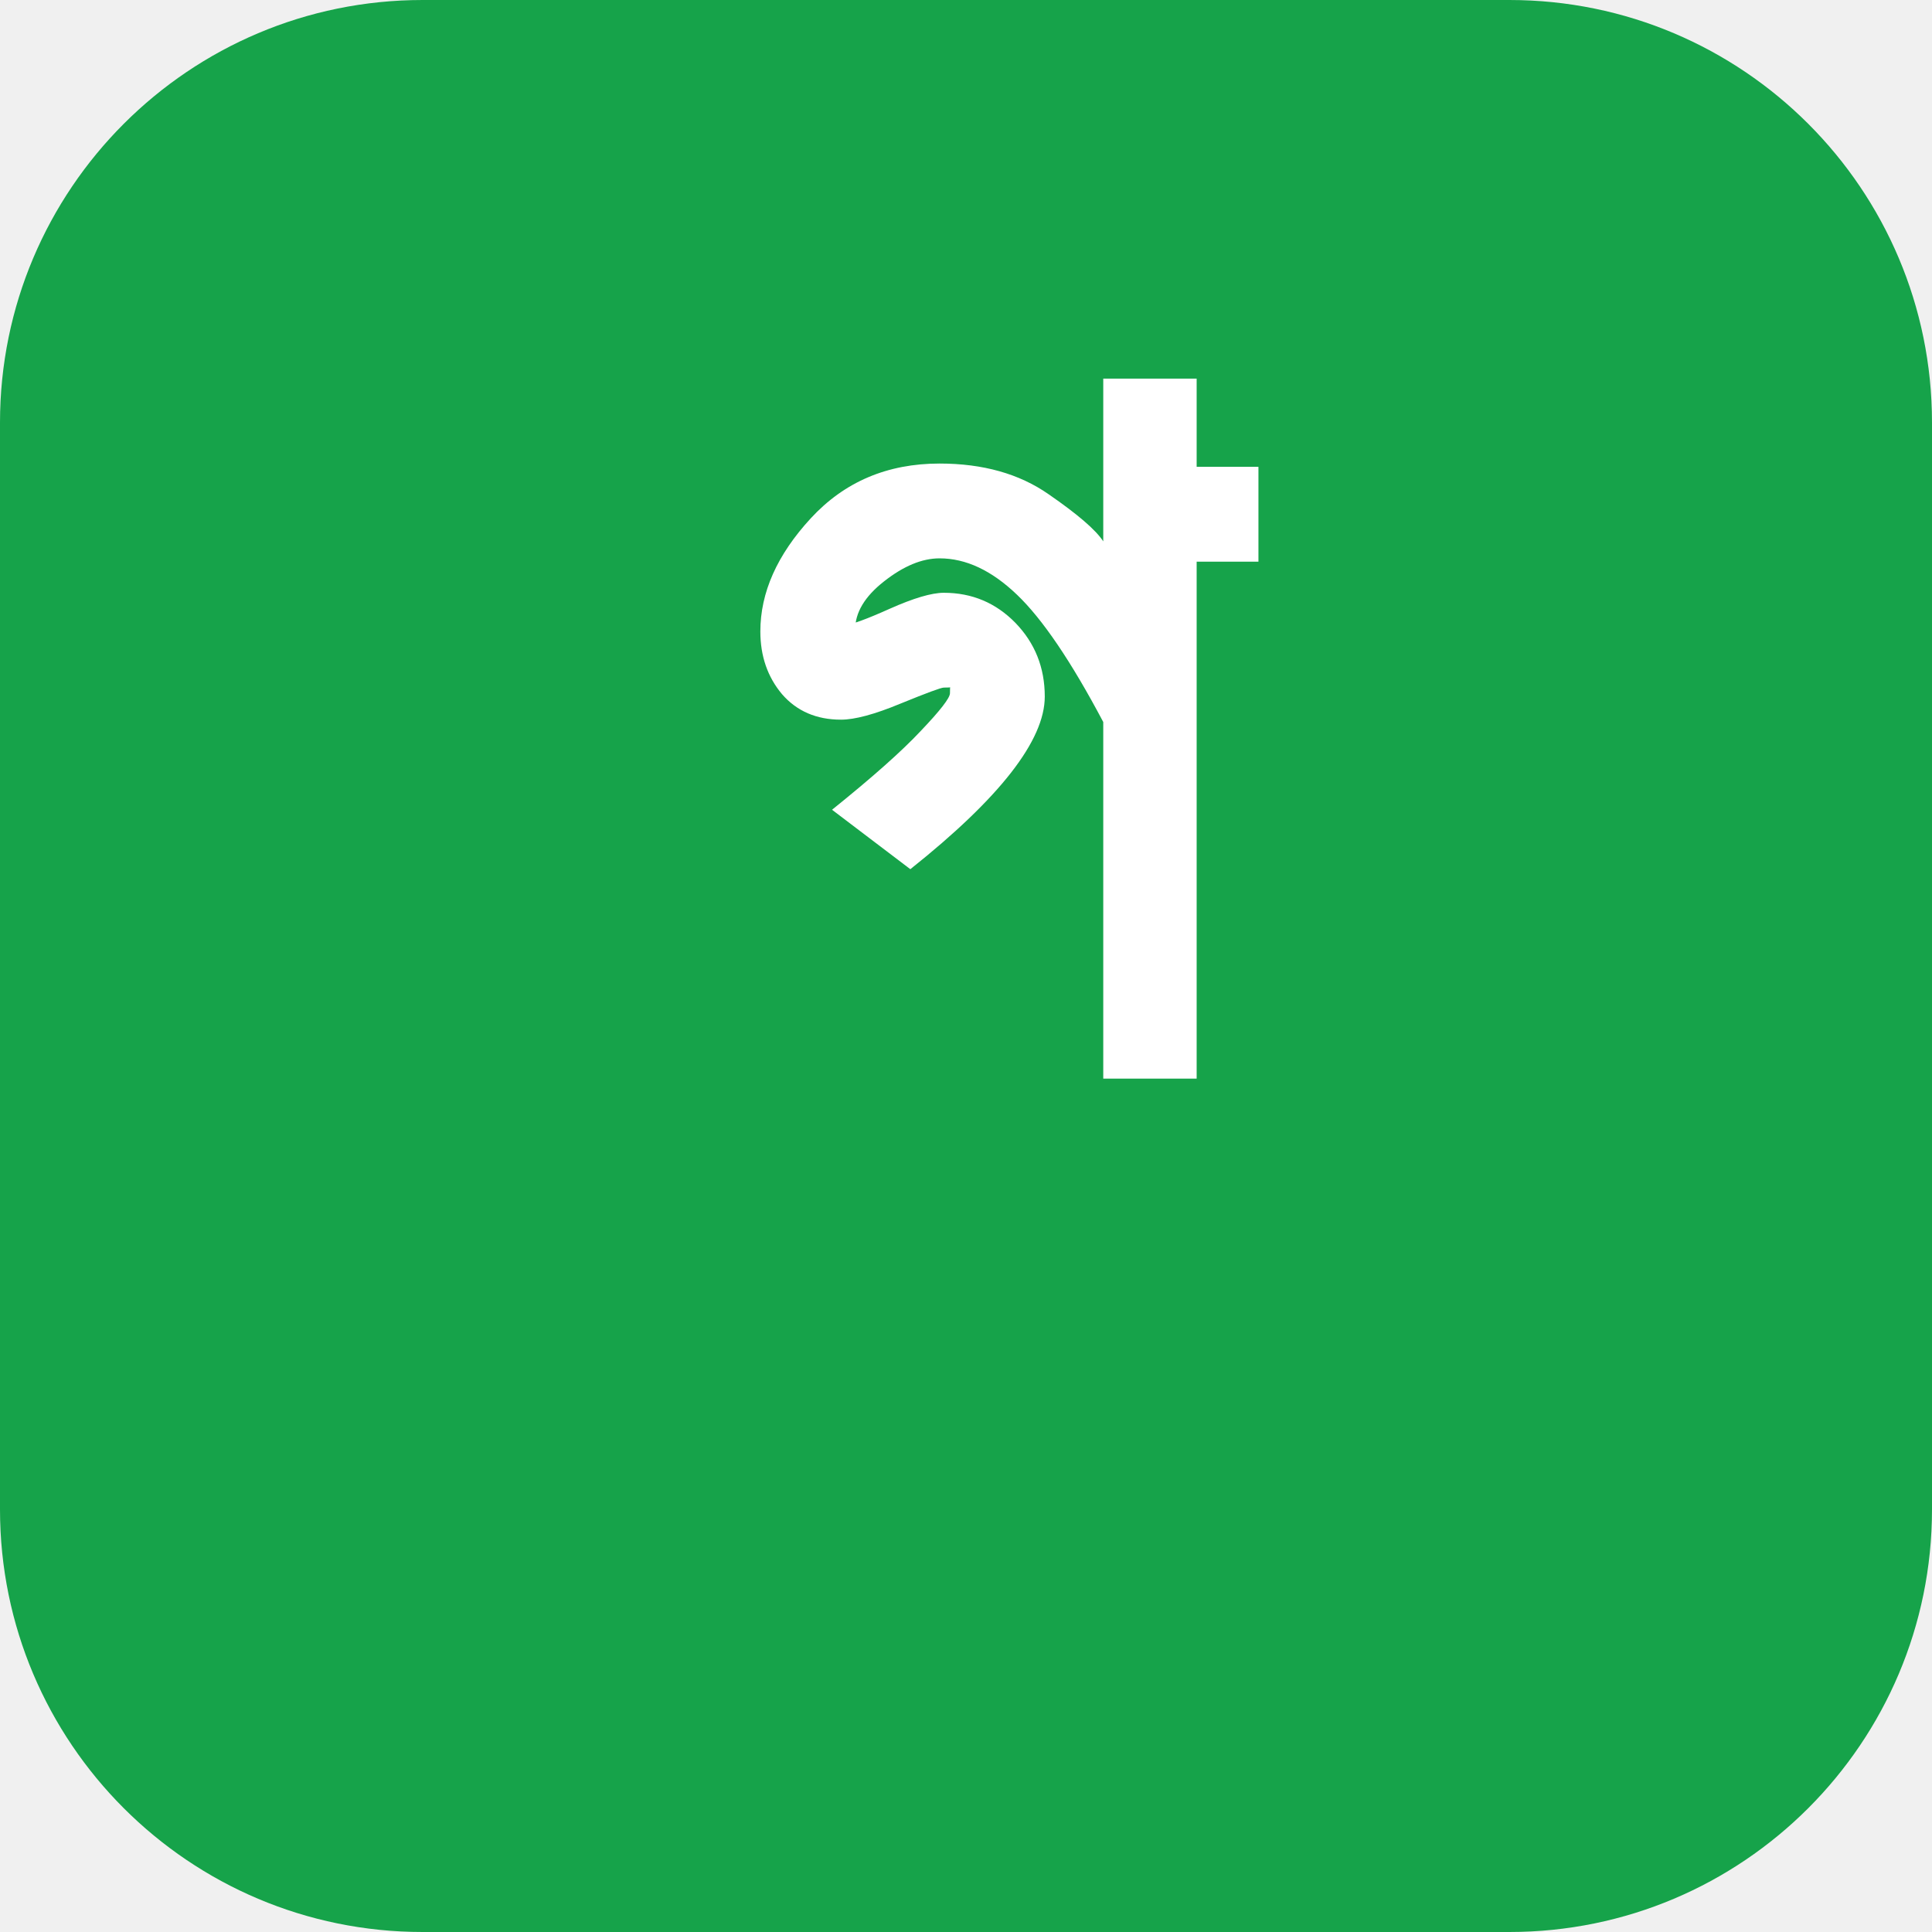
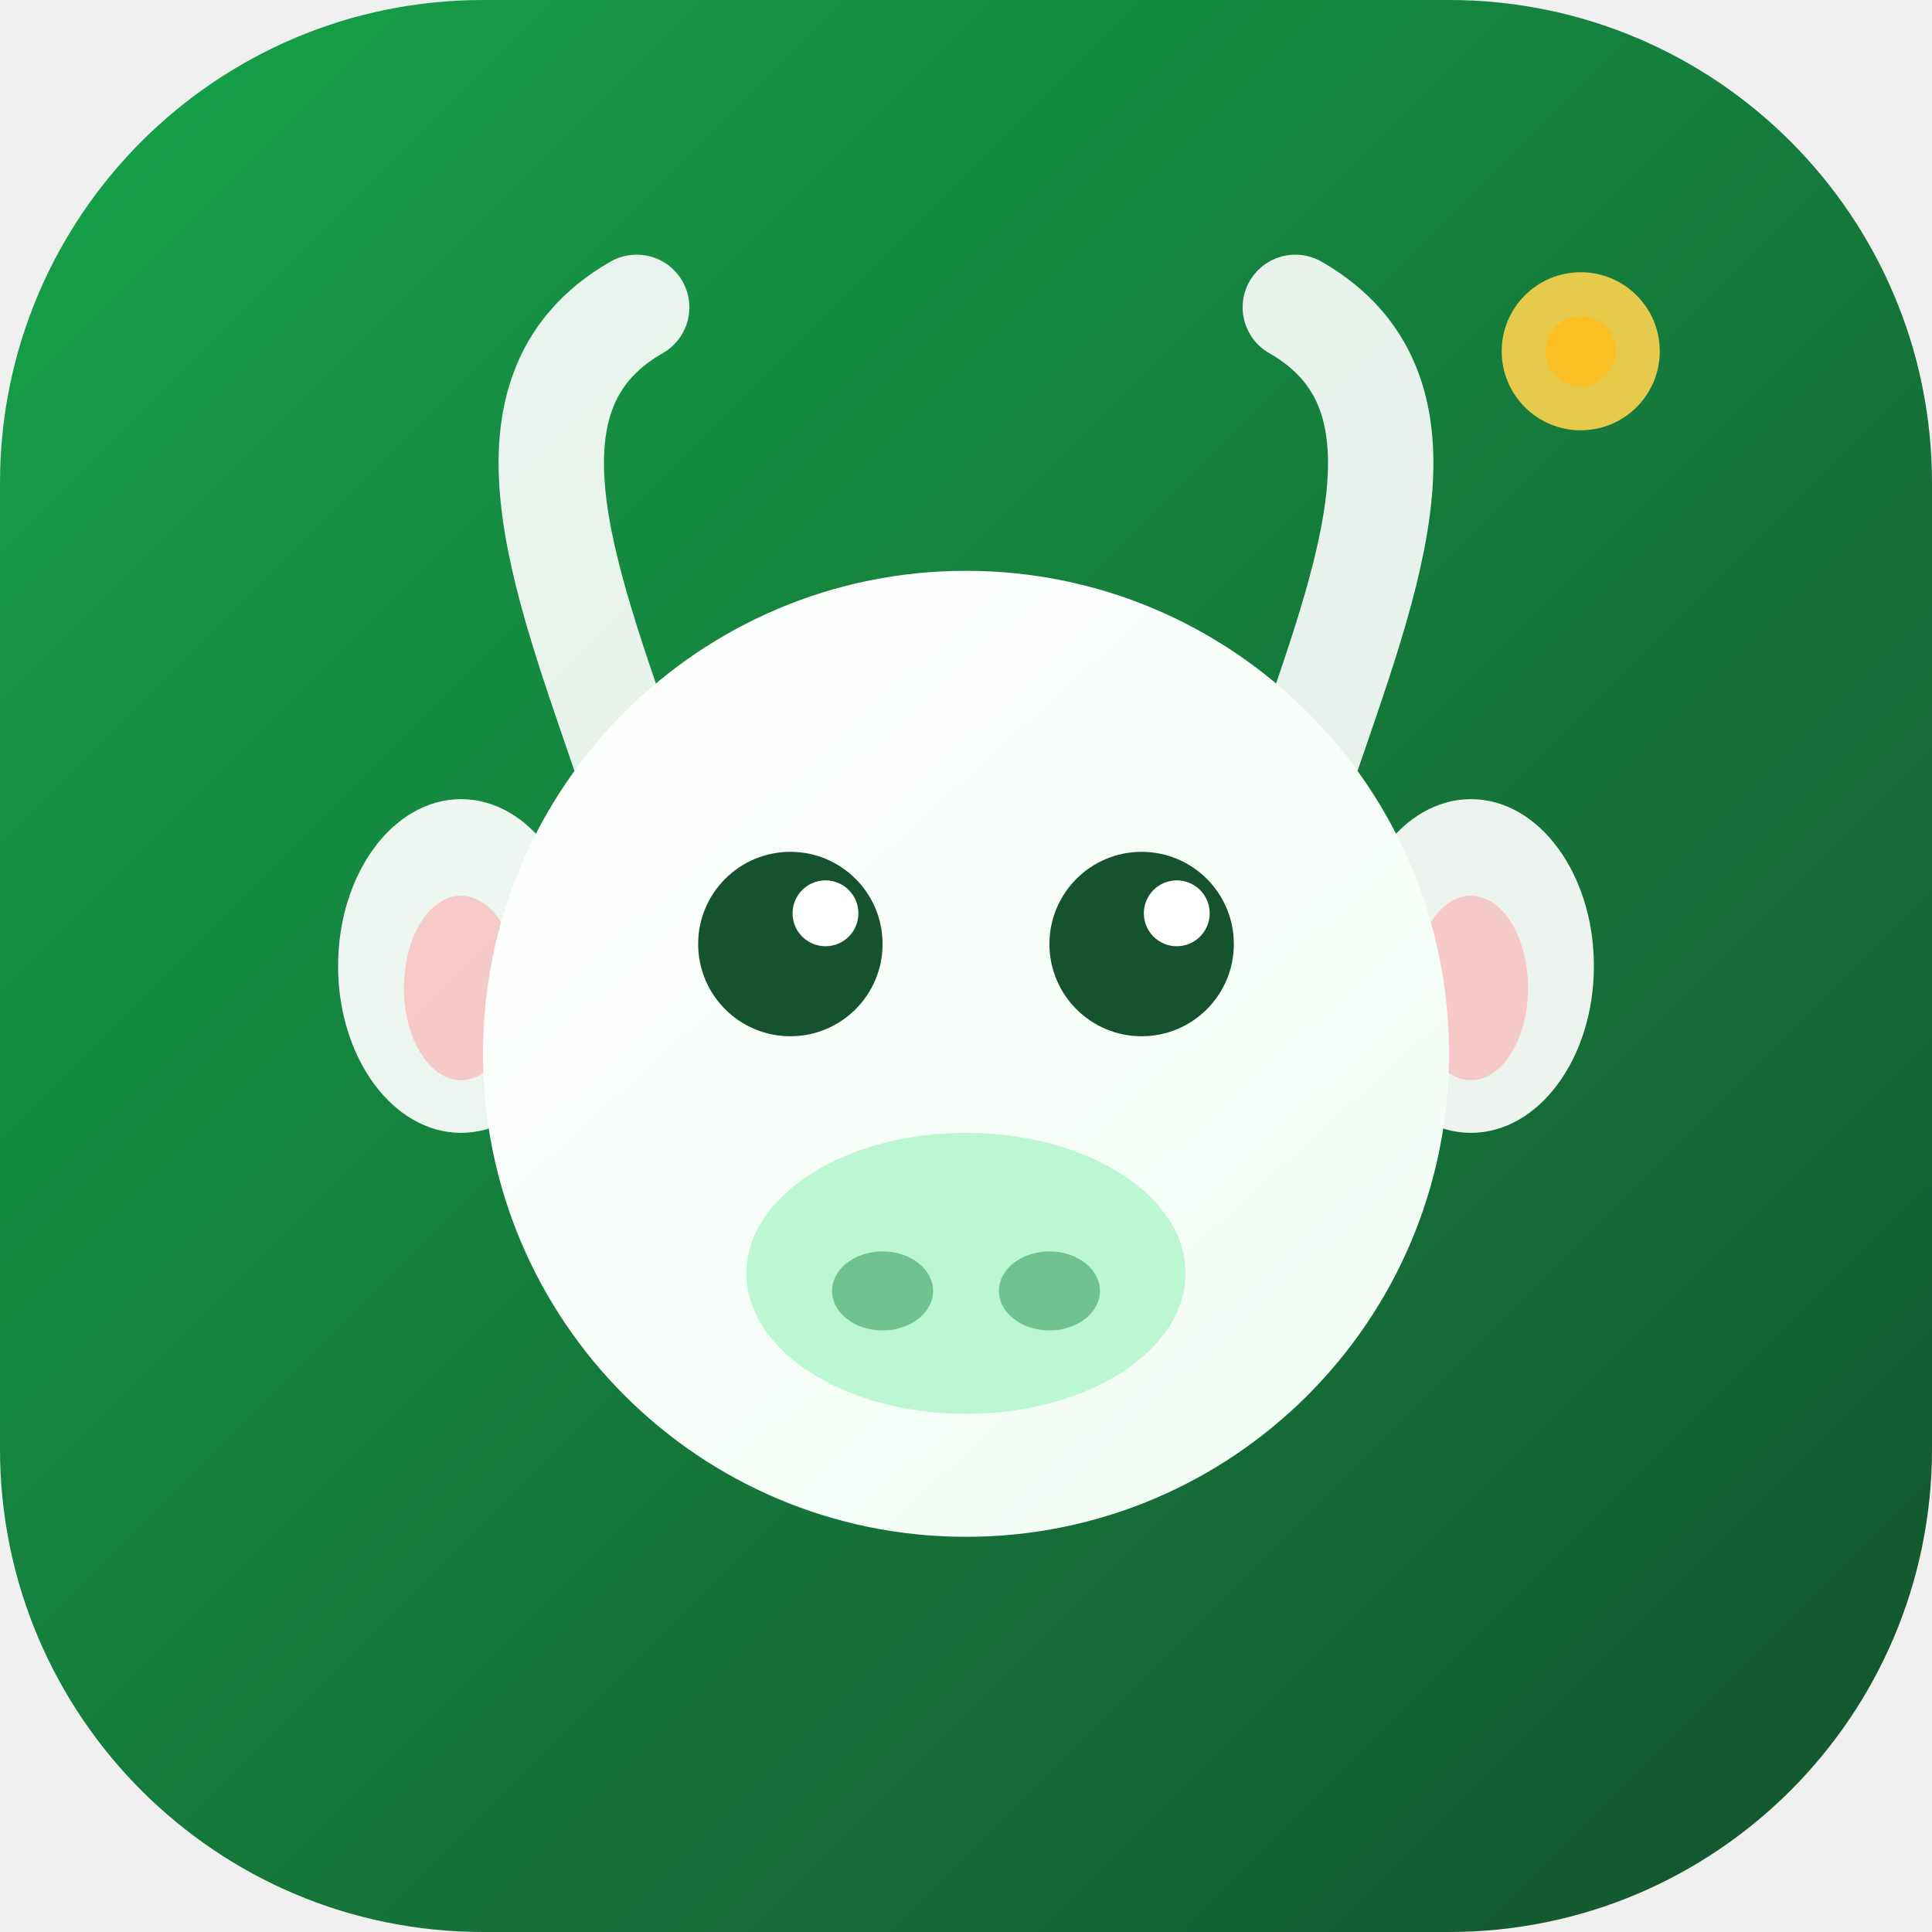
- <svg xmlns="http://www.w3.org/2000/svg" viewBox="0 0 64 64">
-   <rect width="64" height="64" rx="14" fill="#16a34a" />
-   <text x="50%" y="56%" text-anchor="middle" font-size="34" font-family="system-ui" fill="#fff" font-weight="700">গ</text>
+ <svg xmlns="http://www.w3.org/2000/svg" viewBox="0 0 44 44" fill="none">
+   <defs>
+     <linearGradient id="bg" x1="0" y1="0" x2="44" y2="44" gradientUnits="userSpaceOnUse">
+       <stop stop-color="#16a34a" />
+       <stop offset="1" stop-color="#14532d" />
+     </linearGradient>
+     <linearGradient id="face" x1="12" y1="14" x2="32" y2="36" gradientUnits="userSpaceOnUse">
+       <stop stop-color="#ffffff" />
+       <stop offset="1" stop-color="#f0fdf4" />
+     </linearGradient>
+   </defs>
+   <rect width="44" height="44" rx="11" fill="url(#bg)" />
+   <path d="M14.5 18 C13 13.5 11 9 14.5 7" stroke="white" stroke-width="2.4" stroke-linecap="round" fill="none" opacity="0.9" />
+   <path d="M29.5 18 C31 13.5 33 9 29.5 7" stroke="white" stroke-width="2.4" stroke-linecap="round" fill="none" opacity="0.9" />
+   <ellipse cx="10.5" cy="22" rx="2.8" ry="3.8" fill="white" opacity="0.92" />
+   <ellipse cx="10.5" cy="22.5" rx="1.3" ry="2.1" fill="#fca5a5" opacity="0.55" />
+   <ellipse cx="33.5" cy="22" rx="2.8" ry="3.8" fill="white" opacity="0.92" />
+   <ellipse cx="33.5" cy="22.5" rx="1.3" ry="2.1" fill="#fca5a5" opacity="0.55" />
+   <circle cx="22" cy="24" r="11" fill="url(#face)" />
+   <circle cx="18" cy="21.5" r="2.1" fill="#14532d" />
+   <circle cx="26" cy="21.5" r="2.1" fill="#14532d" />
+   <circle cx="18.8" cy="20.8" r="0.75" fill="white" />
+   <circle cx="26.8" cy="20.8" r="0.75" fill="white" />
+   <ellipse cx="22" cy="29" rx="5" ry="3.2" fill="#bbf7d0" />
+   <ellipse cx="20.1" cy="29.4" rx="1.15" ry="0.9" fill="#15803d" opacity="0.45" />
+   <ellipse cx="23.9" cy="29.4" rx="1.15" ry="0.9" fill="#15803d" opacity="0.45" />
+   <circle cx="36" cy="8" r="1.8" fill="#fcd34d" opacity="0.9" />
+   <circle cx="36" cy="8" r="0.8" fill="#fbbf24" />
</svg>
